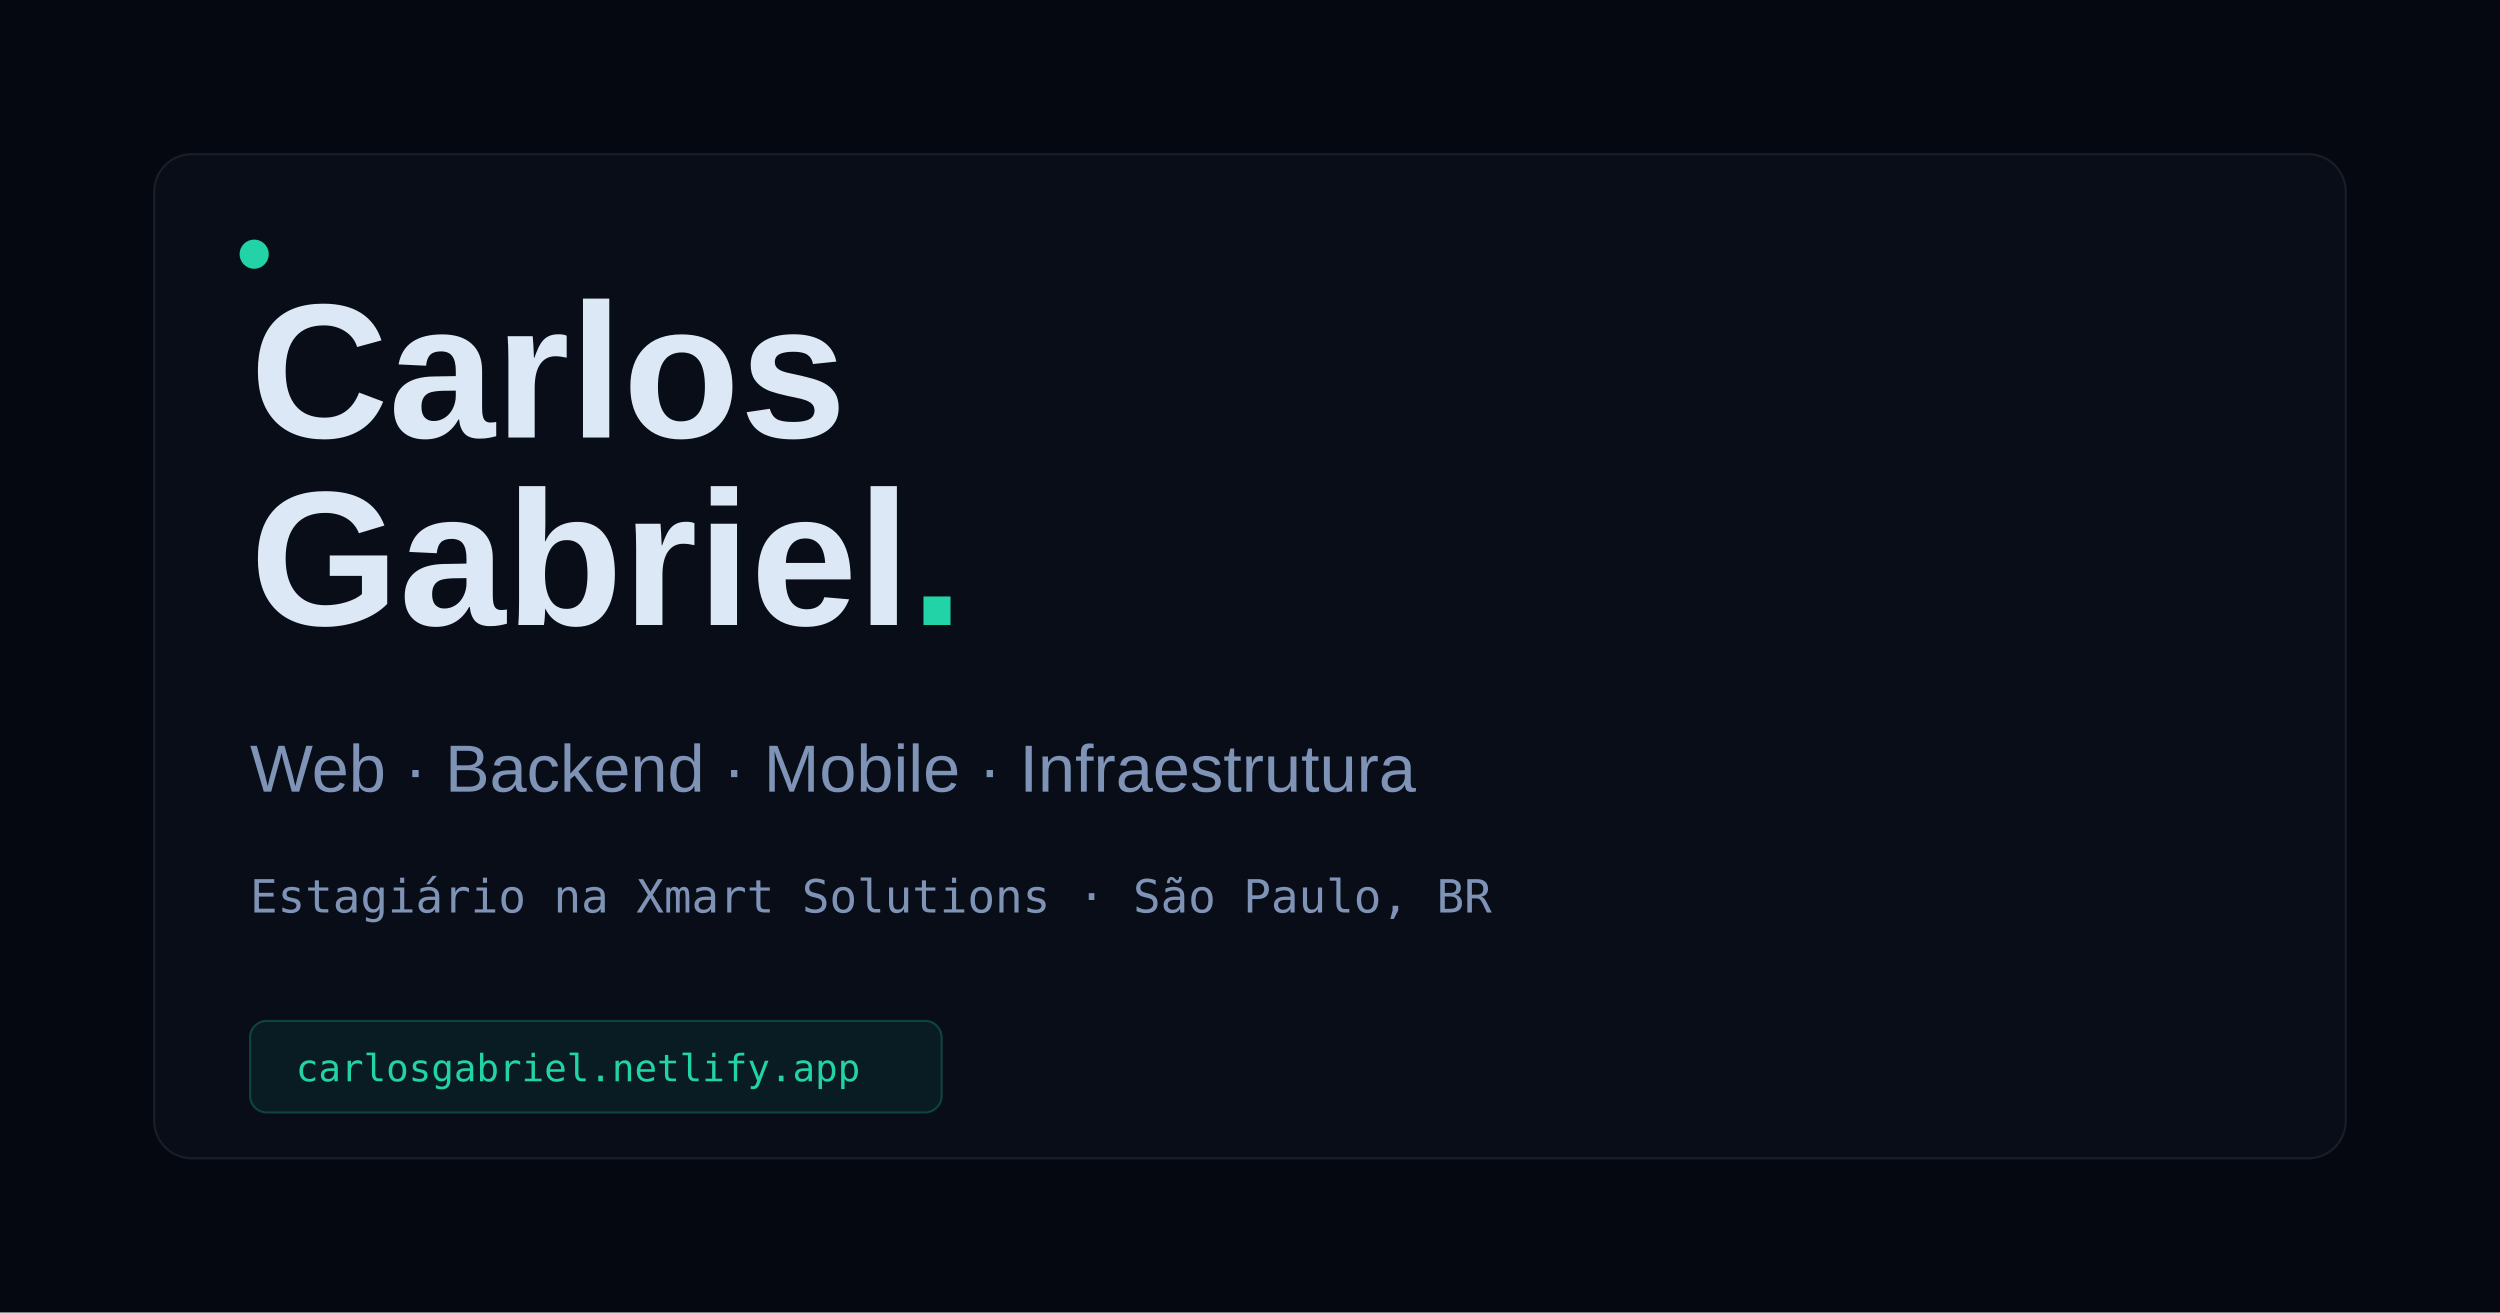
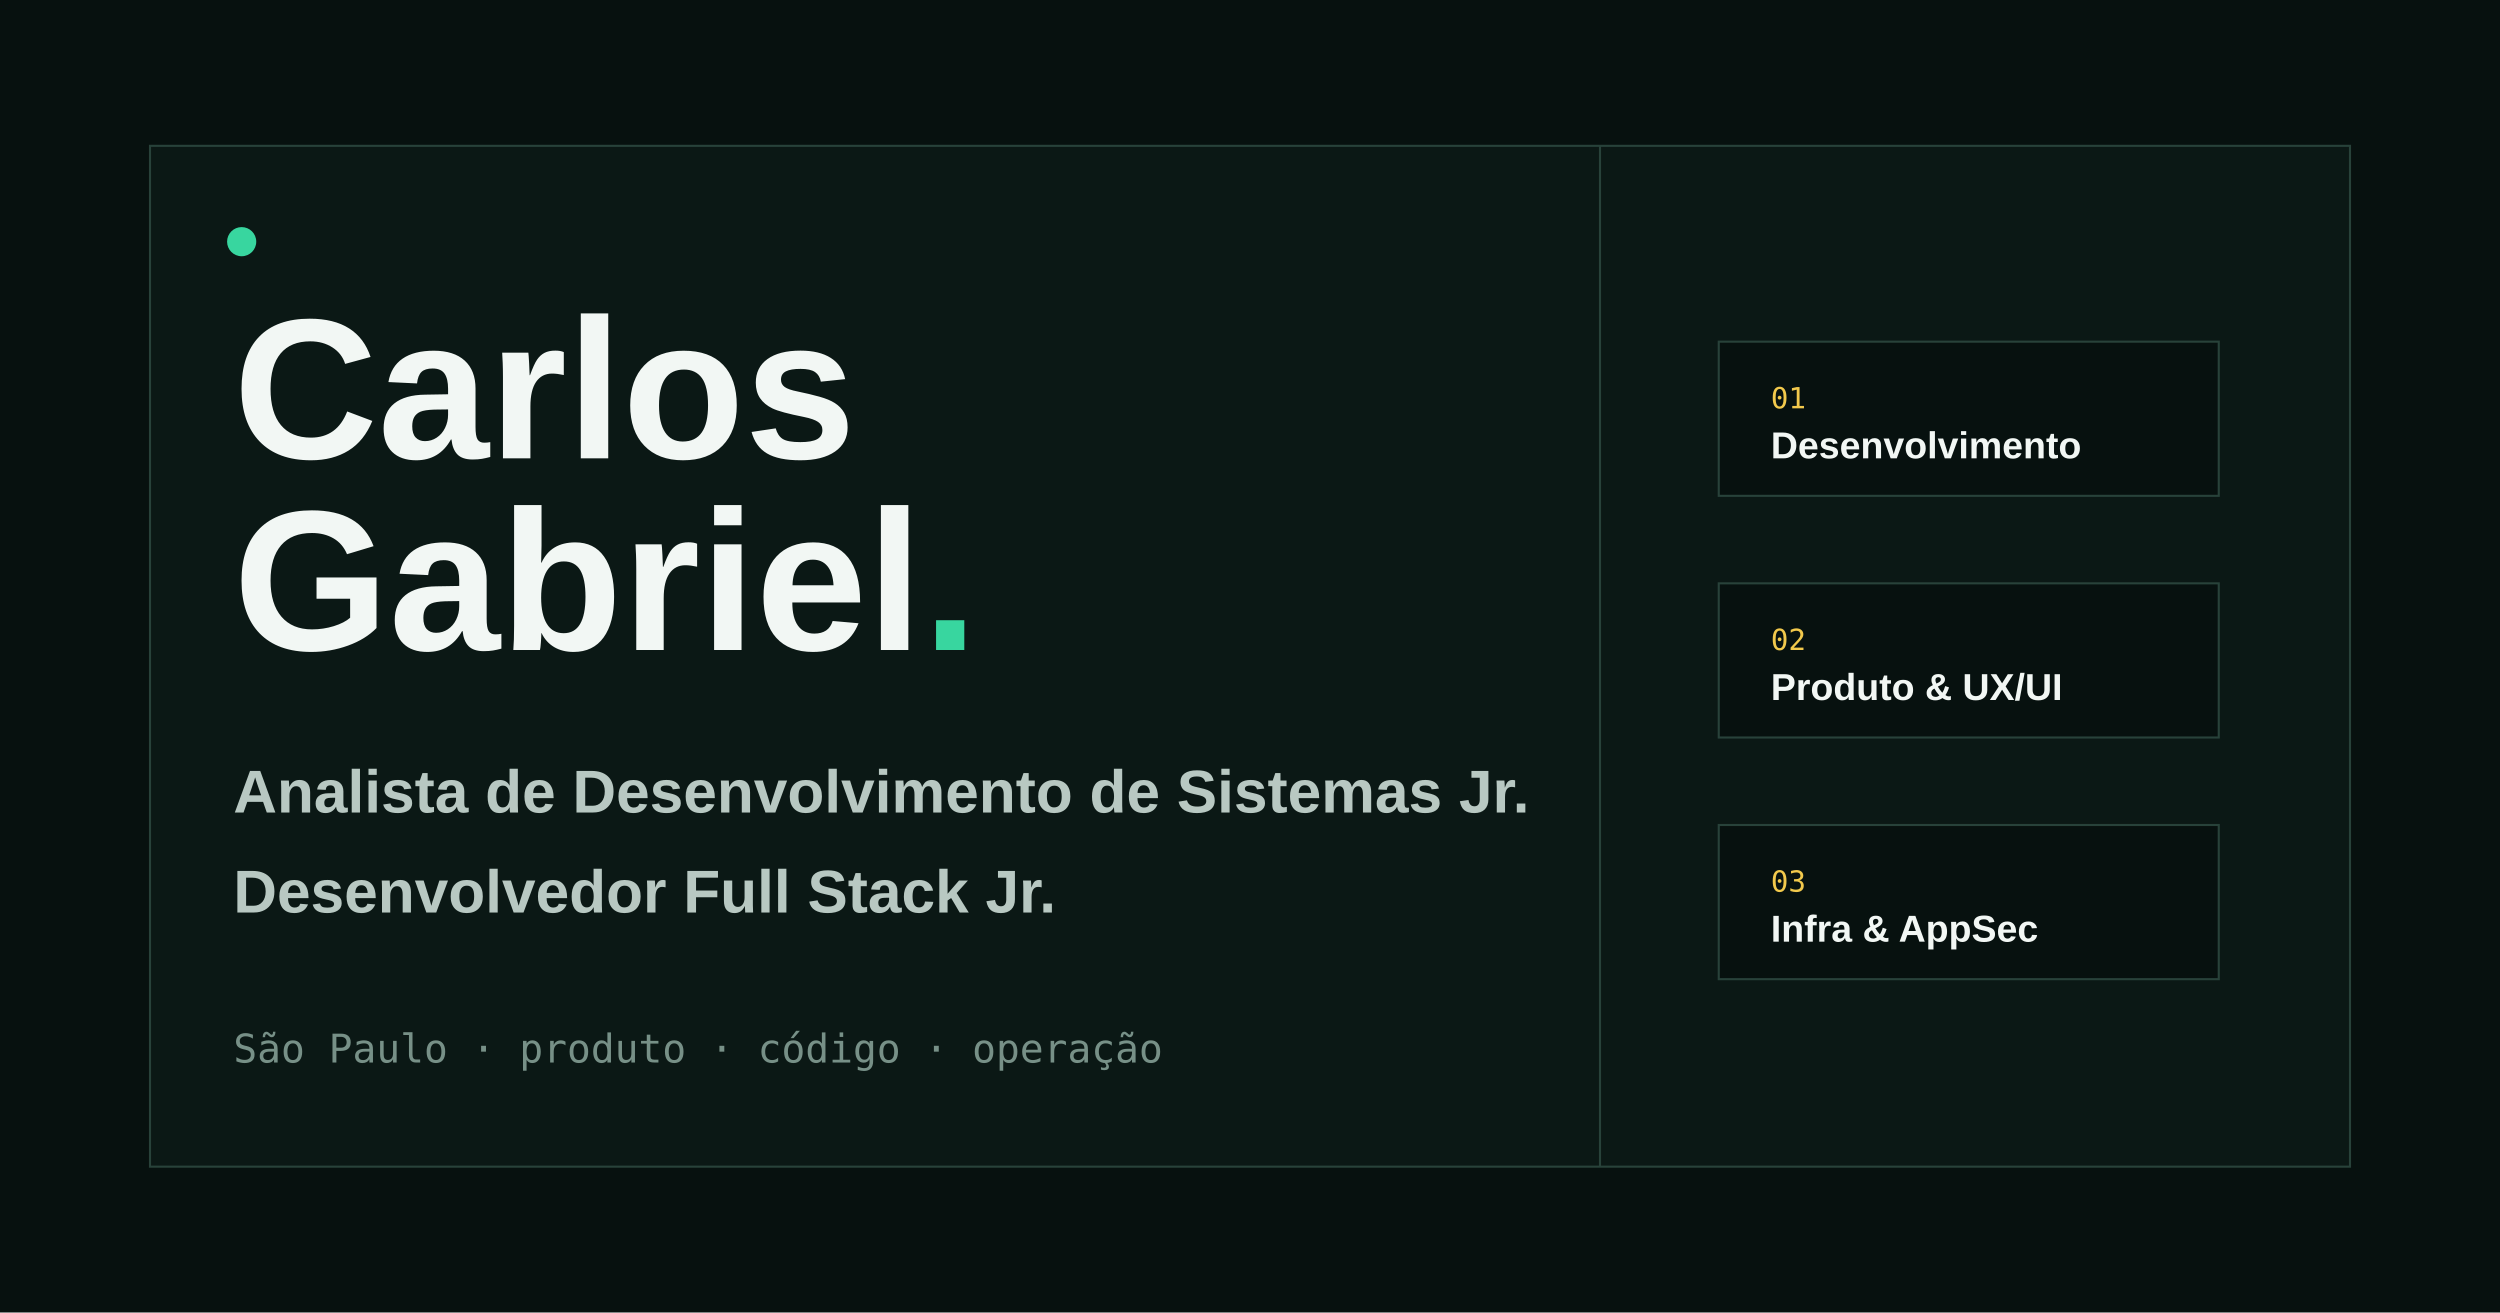
<svg xmlns="http://www.w3.org/2000/svg" width="1200" height="630" viewBox="0 0 1200 630" fill="none">
-   <rect width="1200" height="630" fill="#050810" />
-   <rect x="74" y="74" width="1052" height="482" rx="18" fill="#080D18" stroke="rgba(148,163,184,0.13)" />
-   <circle cx="122" cy="122" r="7" fill="#22D3A8" />
-   <text x="120" y="210" fill="#DCE8F5" font-family="'Plus Jakarta Sans', Arial, sans-serif" font-size="92" font-weight="800">Carlos</text>
-   <text x="120" y="300" fill="#DCE8F5" font-family="'Plus Jakarta Sans', Arial, sans-serif" font-size="92" font-weight="800">Gabriel<tspan fill="#22D3A8">.</tspan>
+   <rect width="1200" height="630" fill="#07110F" />
+   <path d="M72 70H1128V560H72V70Z" fill="#0B1815" stroke="#28423A" />
+   <path d="M768 70V560" stroke="#28423A" />
+   <circle cx="116" cy="116" r="7" fill="#38D69F" />
+   <text x="112" y="220" fill="#F2F7F4" font-family="Arial, sans-serif" font-size="96" font-weight="700">Carlos</text>
+   <text x="112" y="312" fill="#F2F7F4" font-family="Arial, sans-serif" font-size="96" font-weight="700">Gabriel<tspan fill="#38D69F">.</tspan>
  </text>
-   <text x="120" y="380" fill="#7E93B5" font-family="'Plus Jakarta Sans', Arial, sans-serif" font-size="32" font-weight="400">
-     Web · Backend · Mobile · Infraestrutura
-   </text>
-   <text x="120" y="438" fill="#7E93B5" font-family="'JetBrains Mono', monospace" font-size="22" font-weight="400">
-     Estagiário na Xmart Solutions · São Paulo, BR
-   </text>
-   <rect x="120" y="490" width="332" height="44" rx="8" fill="rgba(34,211,168,0.08)" stroke="rgba(34,211,168,0.25)" />
-   <text x="142" y="519" fill="#22D3A8" font-family="'JetBrains Mono', monospace" font-size="18" font-weight="500">
-     carlosgabriel.netlify.app
-   </text>
+   <text x="112" y="390" fill="#B8C8C2" font-family="Arial, sans-serif" font-size="29" font-weight="600">Analista de Desenvolvimento de Sistemas Jr.</text>
+   <text x="112" y="438" fill="#B8C8C2" font-family="Arial, sans-serif" font-size="29" font-weight="600">Desenvolvedor Full Stack Jr.</text>
+   <text x="112" y="510" fill="#779087" font-family="monospace" font-size="19">São Paulo · produto · código · operação</text>
+   <path d="M825 164H1065V238H825V164Z" fill="#07110F" stroke="#28423A" />
+   <path d="M825 280H1065V354H825V280Z" fill="#07110F" stroke="#28423A" />
+   <path d="M825 396H1065V470H825V396Z" fill="#07110F" stroke="#28423A" />
+   <text x="850" y="196" fill="#F2C94C" font-family="monospace" font-size="14">01</text>
+   <text x="850" y="220" fill="#F2F7F4" font-family="Arial, sans-serif" font-size="18" font-weight="600">Desenvolvimento</text>
+   <text x="850" y="312" fill="#F2C94C" font-family="monospace" font-size="14">02</text>
+   <text x="850" y="336" fill="#F2F7F4" font-family="Arial, sans-serif" font-size="18" font-weight="600">Produto &amp; UX/UI</text>
+   <text x="850" y="428" fill="#F2C94C" font-family="monospace" font-size="14">03</text>
+   <text x="850" y="452" fill="#F2F7F4" font-family="Arial, sans-serif" font-size="18" font-weight="600">Infra &amp; AppSec</text>
</svg>
